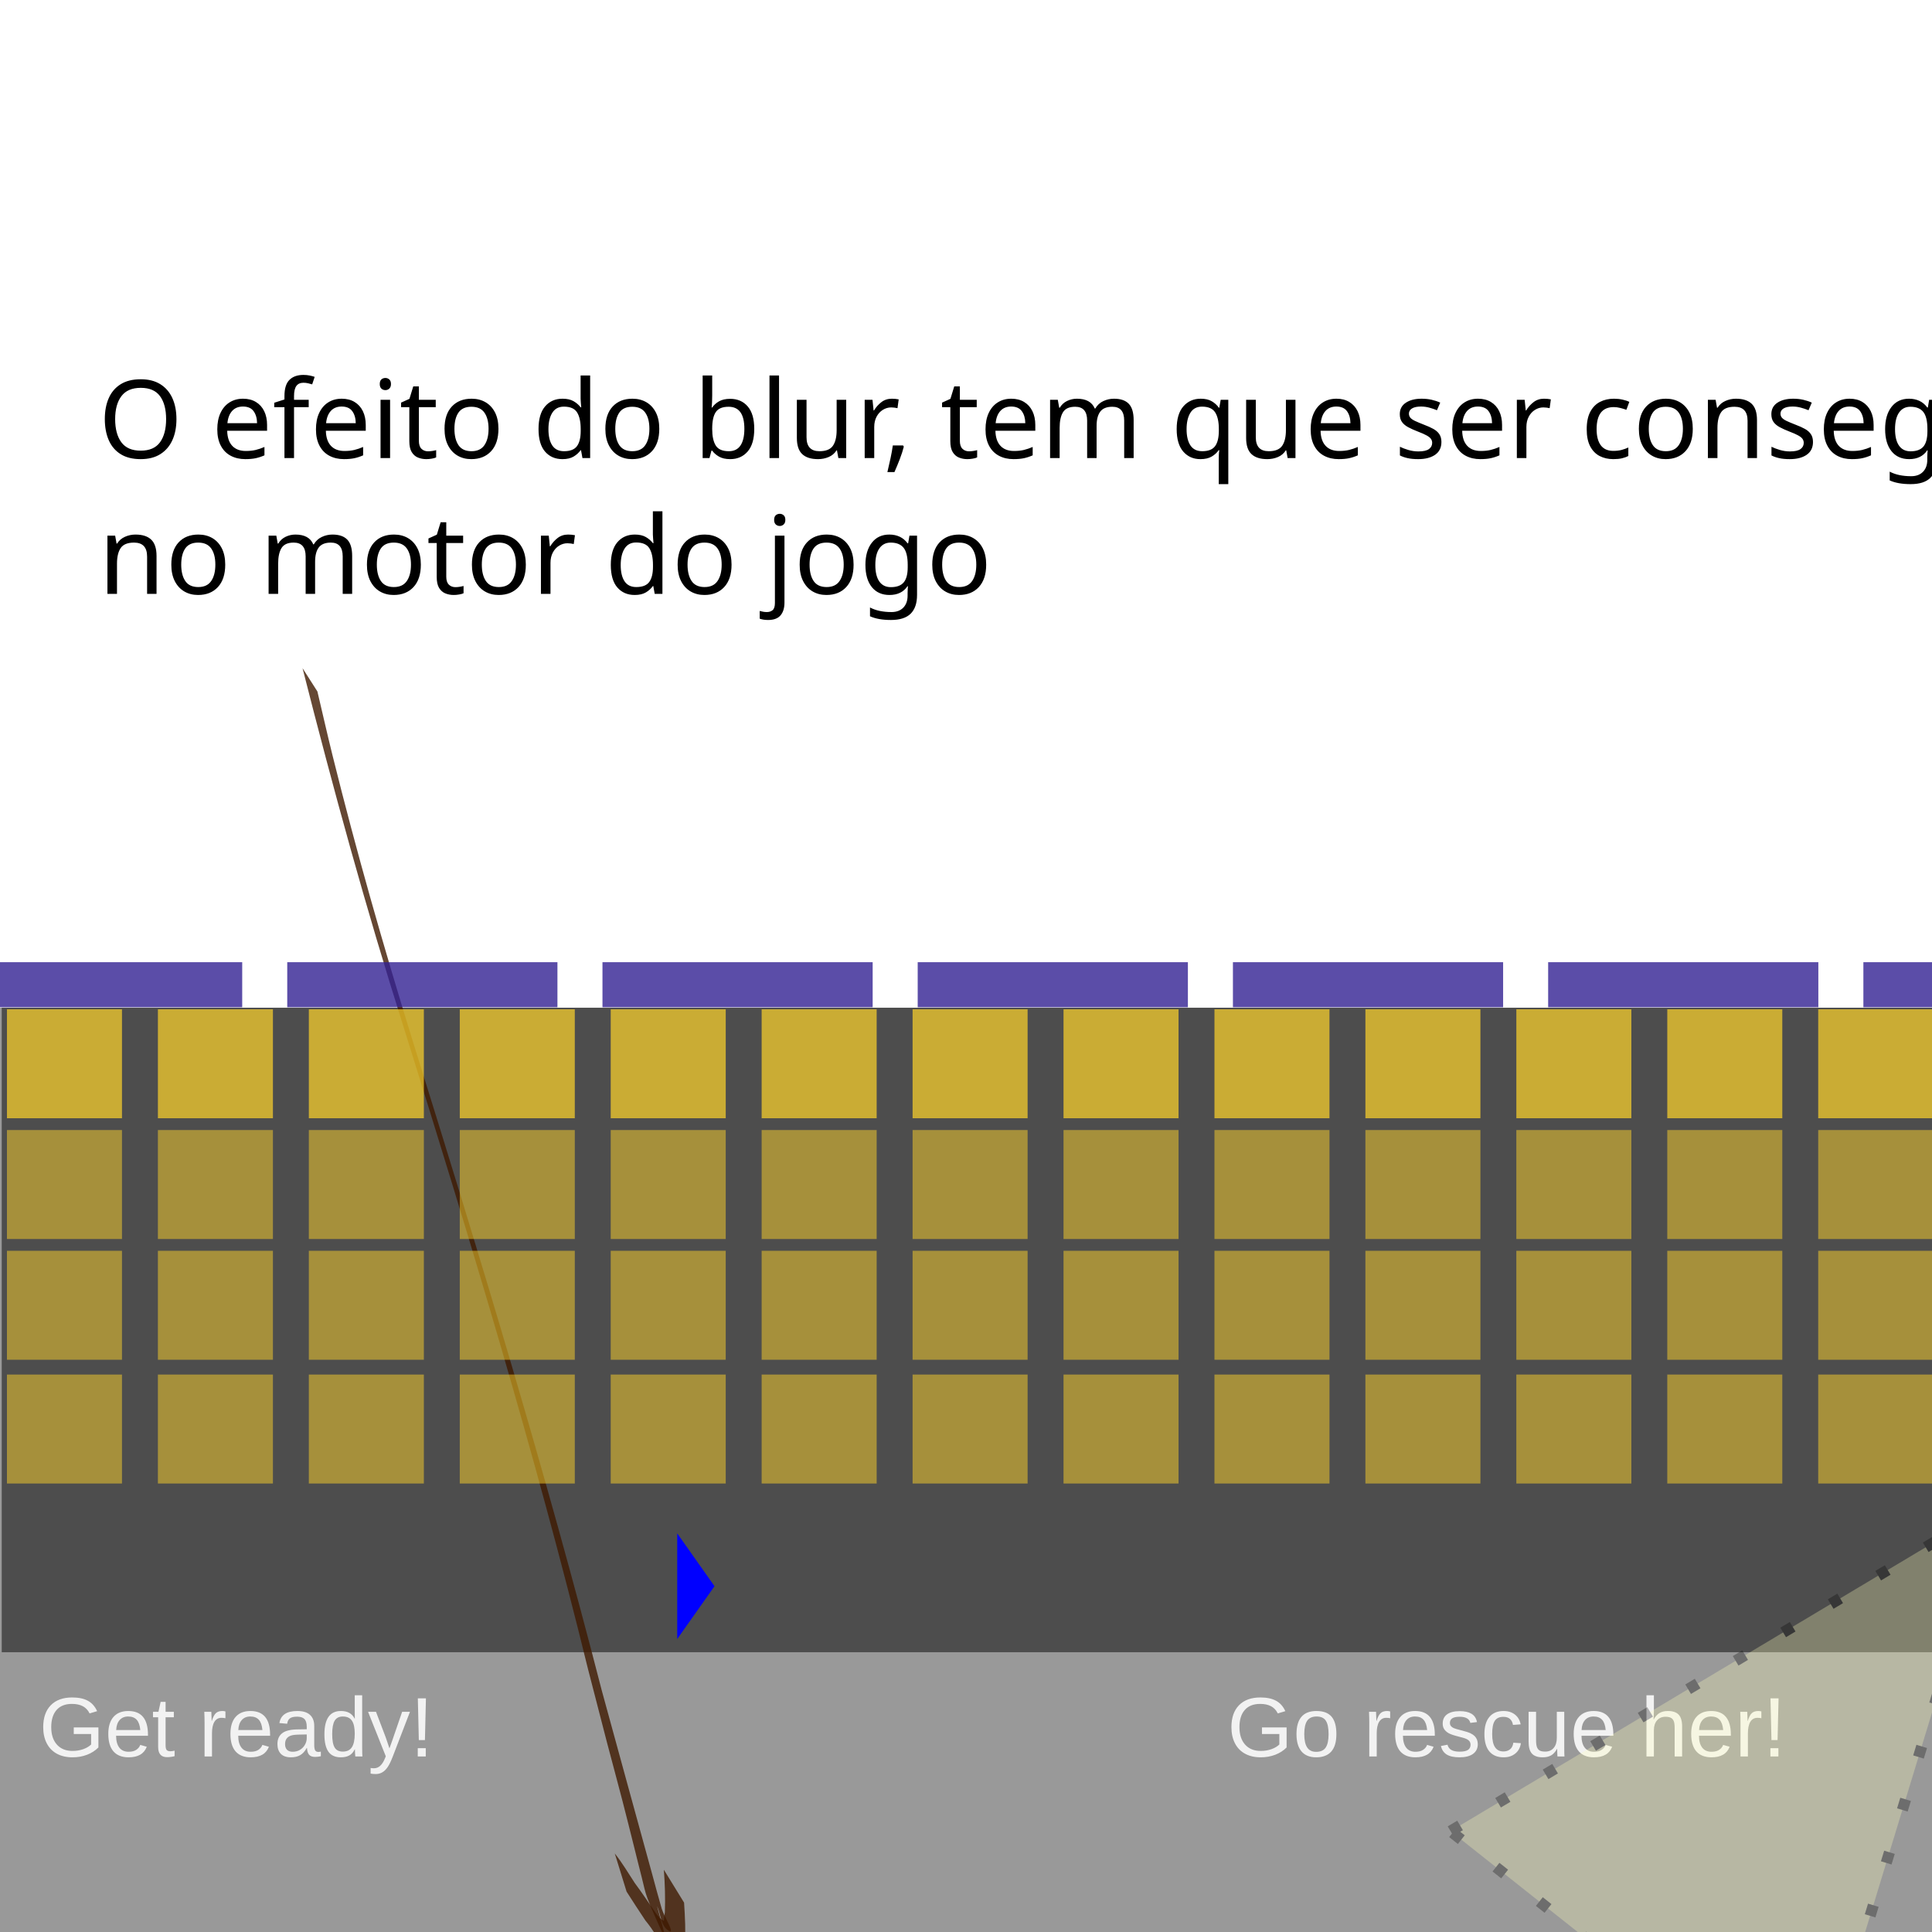
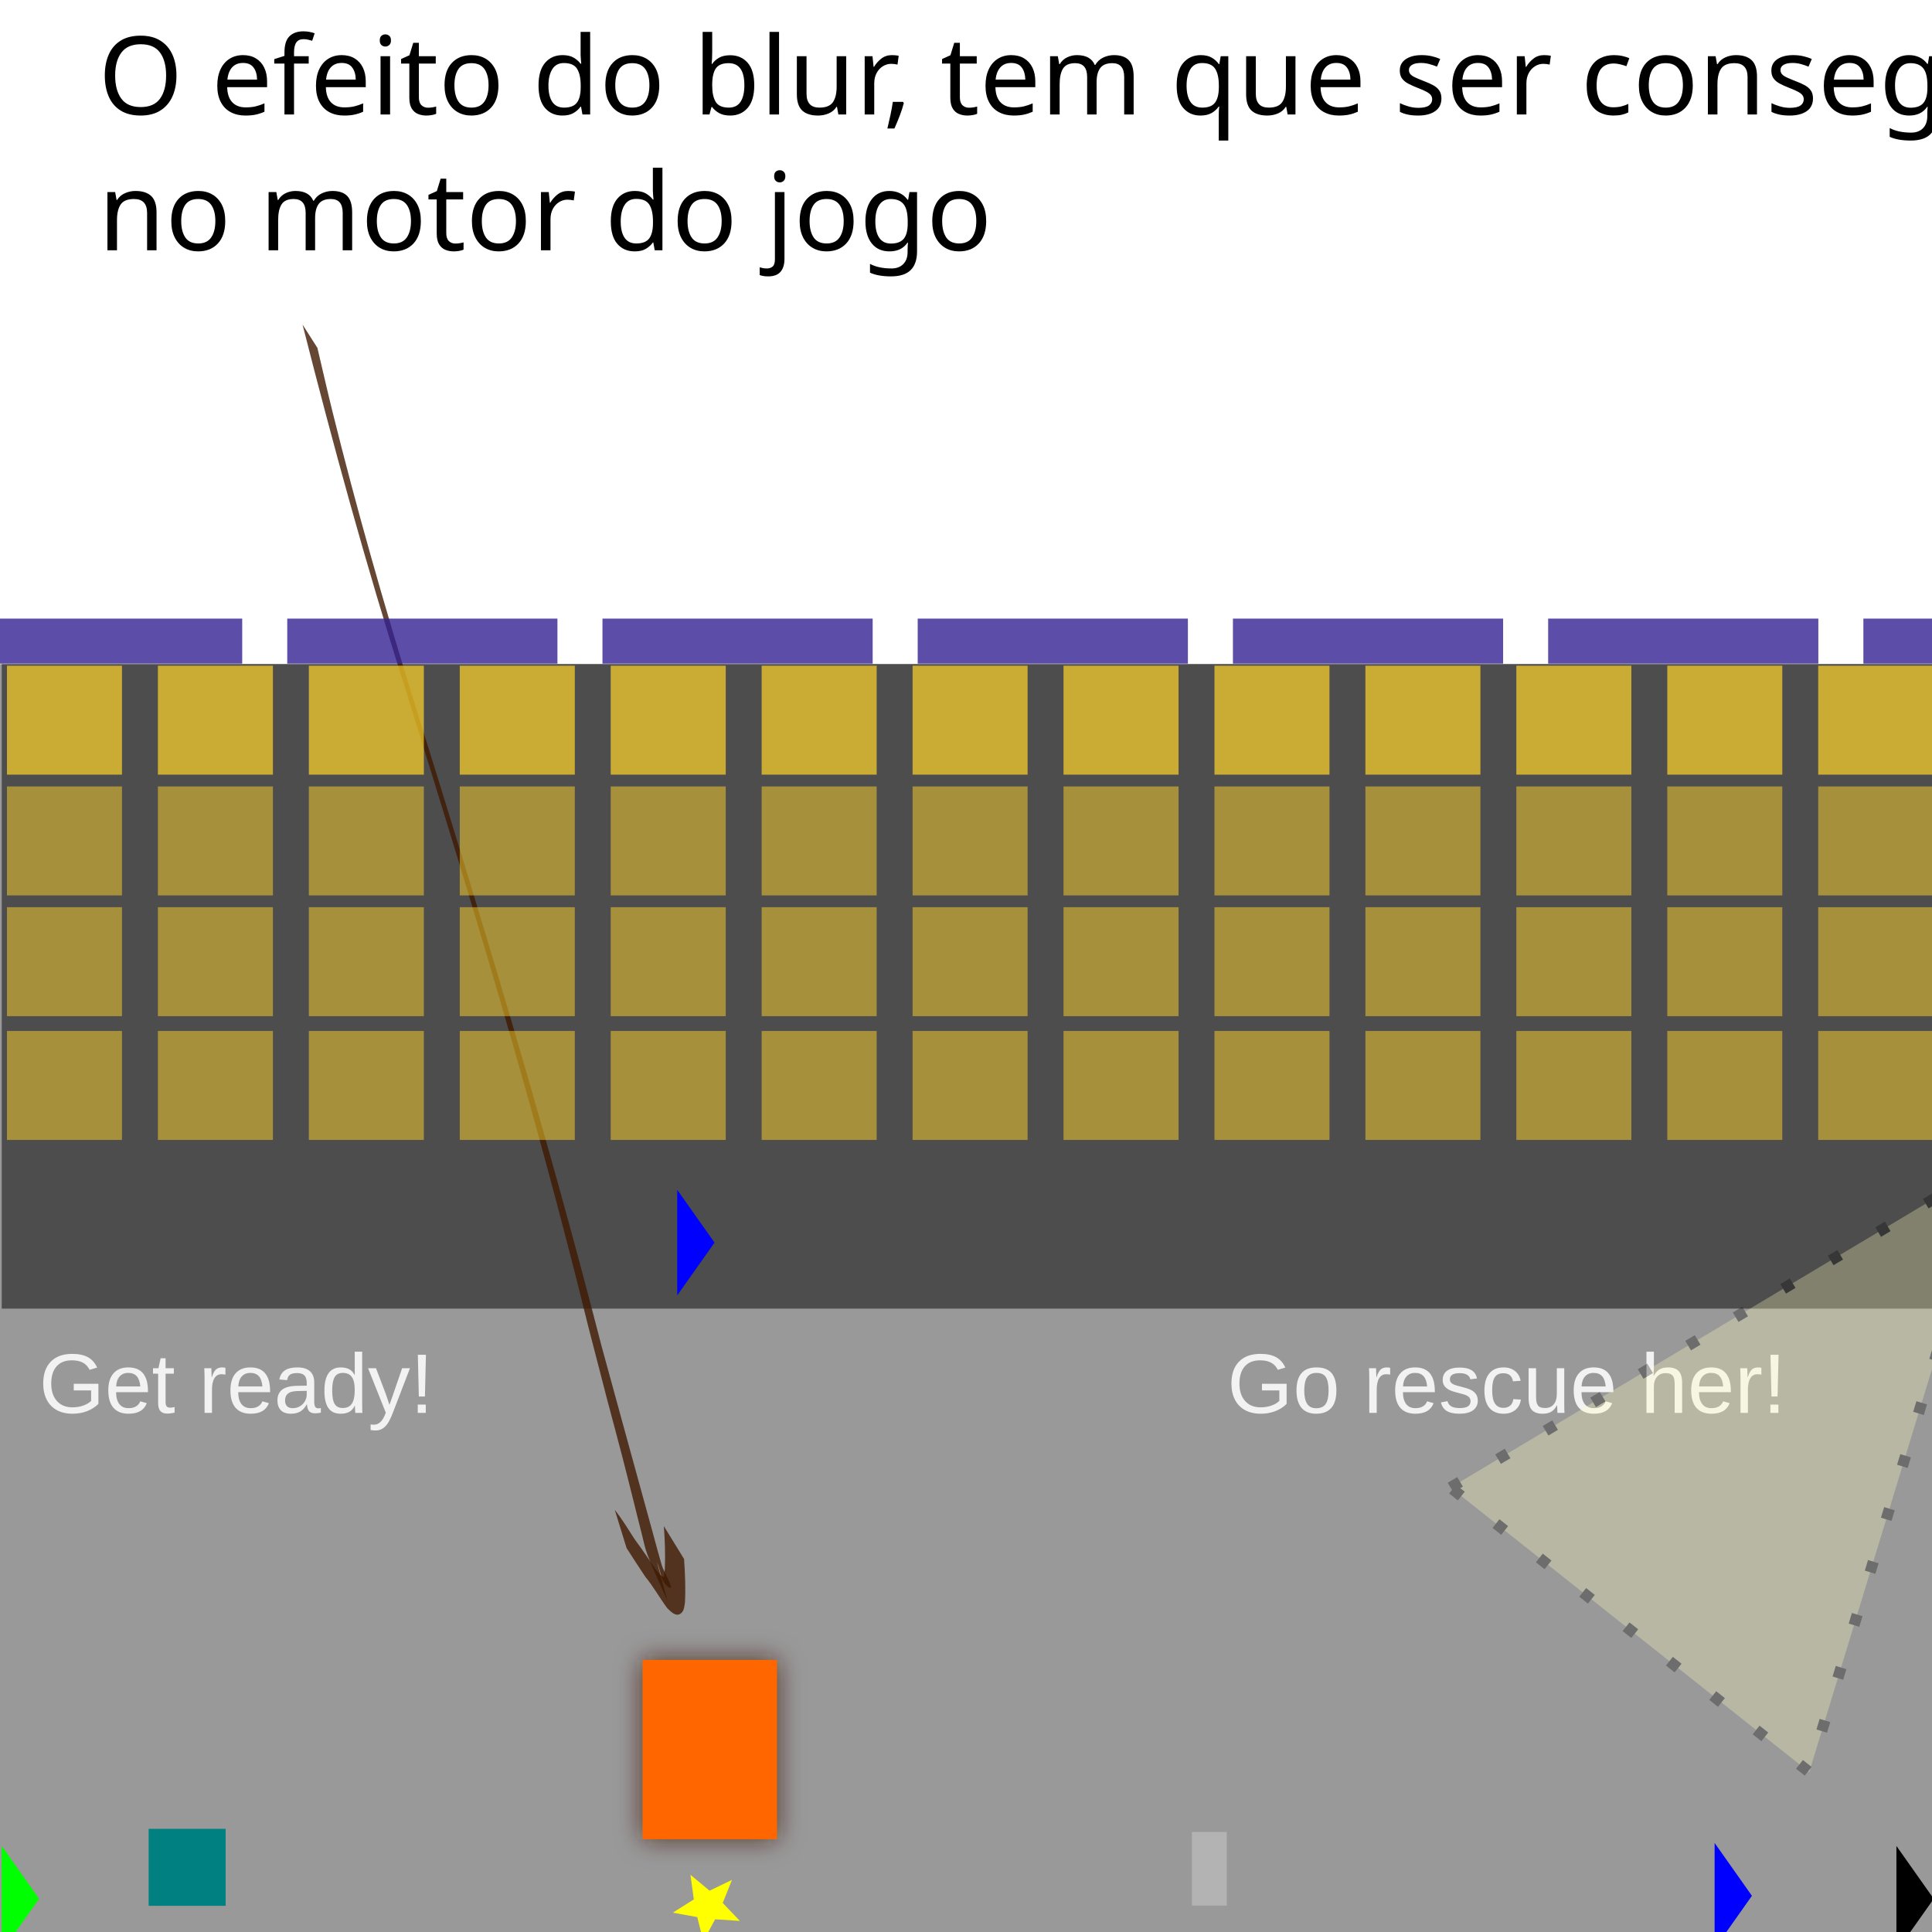
- <svg xmlns="http://www.w3.org/2000/svg" xmlns:xlink="http://www.w3.org/1999/xlink" width="1280" height="1280" id="svg2" version="1.1">
+ <svg xmlns="http://www.w3.org/2000/svg" width="1280" height="1280" id="svg1" version="1.1">
  <defs id="defs4">
-     <linearGradient id="linearGradient3133">
-       <stop style="stop-color:#ffcc00;stop-opacity:1;" offset="0" id="stop3135" />
-       <stop style="stop-color:#ffcc00;stop-opacity:0;" offset="1" id="stop3137" />
-     </linearGradient>
-     <radialGradient xlink:href="#linearGradient3133" id="radialGradient3139" cx="-734.304" cy="678.786" fx="-734.304" fy="678.786" r="60.279" gradientTransform="matrix(1.320153,0.8963683,-0.8051279,1.185778,776.5063,531.9375)" gradientUnits="userSpaceOnUse" />
    <filter id="filter3895" x="-0.224" width="1.448" y="-0.168" height="1.336">
      <feGaussianBlur stdDeviation="8.316" id="feGaussianBlur3897" />
    </filter>
  </defs>
-   <g id="layer1" transform="translate(0,227.6378)">
-     <path style="opacity:1;fill:#999999;stroke:none;fill-opacity:1" d="m 0,440 1280,0 0,1280 -1280,0 z" id="board" />
+   <g id="layer1">
+     <path style="opacity:1;fill:#999999;fill-opacity:1;stroke:none" d="m 0,440 1280,0 0,1280 -1280,0 z" id="board" />
    <path style="fill:#4d4d4d;fill-opacity:1;stroke:none" d="m 1281.147,1293 -1280,0 0,427 1280,0 z" id="path3370" />
    <path style="fill:#999999;fill-opacity:1;stroke:none" d="m 1281.147,867 -1280,0 0,426 1280,0 0,-426 z" id="path3368" />
    <path style="fill:#4d4d4d;fill-opacity:1;stroke:none" d="m 1.147,440 0,427 1280,0 0,-427 -1280,0 z" id="rect2997" />
-     <text xml:space="preserve" style="font-size:56px;font-style:normal;font-variant:normal;font-weight:normal;font-stretch:normal;text-align:start;line-height:125%;letter-spacing:0px;word-spacing:0px;text-anchor:start;fill:#f2f2f2;fill-opacity:1;stroke:none;font-family:Arial;-inkscape-font-specification:Arial" x="25.817" y="936.086" id="text2989">
+     <text xml:space="preserve" style="font-style:normal;font-variant:normal;font-weight:normal;font-stretch:normal;font-size:56px;line-height:125%;font-family:Arial;-inkscape-font-specification:Arial;text-align:start;letter-spacing:0px;word-spacing:0px;text-anchor:start;fill:#f2f2f2;fill-opacity:1;stroke:none" x="25.817" y="936.086" id="text2989">
      <tspan id="tspan2991" x="25.817" y="936.086">Get ready!</tspan>
    </text>
-     <text id="text2993" y="936.086" x="1261.225" style="font-size:56px;font-style:normal;font-variant:normal;font-weight:normal;font-stretch:normal;text-align:end;line-height:125%;letter-spacing:0px;word-spacing:0px;text-anchor:end;fill:#f2f2f2;fill-opacity:1;stroke:none;font-family:Arial;-inkscape-font-specification:Arial" xml:space="preserve">
+     <text id="text2993" y="936.086" x="1261.225" style="font-style:normal;font-variant:normal;font-weight:normal;font-stretch:normal;font-size:56px;line-height:125%;font-family:Arial;-inkscape-font-specification:Arial;text-align:end;letter-spacing:0px;word-spacing:0px;text-anchor:end;fill:#f2f2f2;fill-opacity:1;stroke:none" xml:space="preserve">
      <tspan y="936.086" x="1261.225" id="tspan2995">Go rescue her!</tspan>
    </text>
    <path id="goal" d="m 1256.431,1293 24.716,-35 -24.716,-35 z" style="fill:#000000;fill-opacity:1;stroke:none" />
    <path style="fill:#00ff00;fill-opacity:1;stroke:none" d="m 1.147,1223 24.716,35 -24.716,35 z" id="spawn" />
    <path style="fill:#d40000;stroke:none" d="m 1281.147,1295.5 0,-2.5 -1280,0 0,2.5" id="ground_1" />
    <path style="fill:#008080;fill-opacity:1;stroke:none" d="m 98.5,1211.648 51,0 0,51 -51,0 z" id="daBox" />
    <path style="fill:#ffff00;fill-opacity:1;stroke:none" d="m 473.778,1271.583 -7.793,14.488 -4.046,-15.946 -16.187,-2.934 13.915,-8.775 -2.211,-16.302 12.646,10.522 14.82,-7.14 -6.099,15.278 11.371,11.889 z" id="star" />
    <path id="trigger_2" d="m 789.678,1213.722 23.095,0 0,48.794 -23.095,0 z" style="fill:#b3b3b3;fill-opacity:1;stroke:none" custom-script="cs.out(&quot;trigger_2&quot;); function add(a,b){return a + '&lt;---&gt;' + b;}; cs.out(&quot;puff&gt;&gt;&gt; &quot; + add(__ACTOR_A, __ACTOR_B)); if (__EVENT_TYPE.indexOf(&quot;ON_COLLISION_BEGIN&quot;) !== -1)  if ((__ACTOR_A.indexOf(&quot;trigger&quot;) !== -1) || (__ACTOR_B.indexOf(&quot;trigger&quot;) !== -1))   cs.m.jump();" />
    <path id="path3045" d="m 425.678,1099.722 89.095,0 0,118.794 -89.095,0 z" style="opacity:0.77;fill:#3e1900;fill-opacity:1;stroke:none;filter:url(#filter3895)" />
    <path style="opacity:1;fill:#ff6600;fill-opacity:1;stroke:none" d="m 425.678,1099.722 89.095,0 0,118.794 -89.095,0 z" id="wall_3341" />
    <g id="g3108" transform="matrix(0.08091831,-0.618316,0.6639135,0.0868856,-326.8089,1319.316)">
      <path d="m 571.533,1088.619 c 15.214,-8.495 30.092,-17.621 45.642,-25.484 6.646,-3.361 13.844,-5.499 20.815,-8.122 10.786,-4.059 21.634,-7.948 32.451,-11.922 15.013,-5.548 30.061,-11.003 45.039,-16.645 19.993,-7.531 39.915,-15.248 59.872,-22.872 25.109,-9.421 50.217,-18.843 75.326,-28.264 220.06,-79.63 435.747,-170.657 650.599,-263.242 119.906,-52.236 241.706,-99.829 364.309,-145.291 0,0 -22.51,17.581 -22.51,17.581 l 0,0 c -21.744,7.677 -43.567,15.132 -65.231,23.031 -97.895,35.695 -194.553,74.659 -290.37,115.592 -217.467,93.688 -435.735,185.687 -657.578,268.619 -62.516,24.299 -124.879,48.965 -187.357,73.357 -11.439,4.466 -22.92,8.829 -34.279,13.493 -7.534,3.094 -25.757,17.192 -22.391,9.777 3.954,-8.712 16.424,-9.816 24.637,-14.724 0,0 -38.973,15.117 -38.973,15.117 z" id="path3873" style="opacity:0.8;fill:#3e1900;fill-opacity:1;stroke:none" />
      <path d="m 660.012,1025.281 c -8.836,8.485 -18.829,15.783 -28.415,23.424 -9.623,8.72 -19.735,16.849 -29.682,25.182 -2.11,2.384 -5.348,4.94 -6.027,8.322 -0.031,0.155 0.298,-0.124 0.456,-0.133 0.908,-0.051 1.819,-0.033 2.729,-0.045 2.03,-0.026 4.06,-0.046 6.09,-0.068 14.943,-1.294 29.731,-3.561 44.44,-6.436 0,0 -31.837,24.062 -31.837,24.062 l 0,0 c -15.208,2.835 -30.493,5.375 -45.944,6.466 -4.04,-0.233 -8.117,0.383 -11.515,-2.385 -5.364,-4.368 0.456,-10.592 3.349,-14.231 9.651,-8.816 20.65,-16.152 29.906,-25.468 9.251,-7.432 18.43,-14.947 27.826,-22.187 0,0 38.625,-16.502 38.625,-16.502 z" id="path3877" style="opacity:0.8;fill:#3e1900;fill-opacity:1;stroke:none" />
    </g>
-     <text xml:space="preserve" style="font-size:72px;font-style:normal;font-weight:normal;line-height:125%;letter-spacing:0px;word-spacing:0px;fill:#000000;fill-opacity:1;stroke:none;font-family:Sans" x="65.054" y="75.832" id="blah_txt3879">
+     <text xml:space="preserve" style="font-style:normal;font-weight:normal;font-size:72px;line-height:125%;font-family:Sans;letter-spacing:0px;word-spacing:0px;fill:#000000;fill-opacity:1;stroke:none" x="65.054" y="75.832" id="blah_txt3879">
      <tspan id="tspan3881" x="65.054" y="75.832">O efeito do blur, tem que ser conseguido</tspan>
      <tspan x="65.054" y="165.832" id="tspan3883">no motor do jogo</tspan>
    </text>
-     <path id="wall_3061" d="m 4.614,441.042 76.202,0 0,72.191 -76.202,0 z" style="fill:#ffd42a;fill-opacity:1;stroke:none;opacity:0.7" />
-     <path style="opacity:0.8;fill:none;stroke:#322192;stroke-width:29.835;stroke-miterlimit:4;stroke-opacity:1;stroke-dasharray:179.011, 29.835;stroke-dashoffset:0" d="m -18.54,424.756 1321.291,0 0,1310.046 -1321.291,0 z" id="camera_1610" />
+     <path id="wall_3061" d="m 4.614,441.042 76.202,0 0,72.191 -76.202,0 z" style="opacity:0.7;fill:#ffd42a;fill-opacity:1;stroke:none" />
+     <path style="opacity:0.8;fill:none;stroke:#322192;stroke-width:29.835;stroke-miterlimit:4;stroke-dasharray:179.011, 29.835;stroke-dashoffset:0;stroke-opacity:1" d="m -18.54,424.756 1321.291,0 0,1310.046 -1321.291,0 z" id="camera_1610" />
    <path style="opacity:0.75;fill:#ffd42a;fill-opacity:1;stroke:none" d="m 1101.701,1560.756 176.777,0 0,155.564 -176.777,0 z" id="wall_3017" />
-     <path style="opacity:0.292;fill:#ffffbb;stroke:#000000;stroke-width:7.334;stroke-miterlimit:4;stroke-opacity:1;stroke-dasharray:7.334, 29.335;stroke-dashoffset:0;fill-opacity:1" d="m 961.031,985.527 360.687,-215.463 -123.055,404.009 z" id="lightsource_3069" />
-     <path style="fill:#ffd42a;fill-opacity:1;stroke:none;opacity:0.7" d="m 104.614,441.042 76.202,0 0,72.191 -76.202,0 z" id="wall_3788" />
-     <path id="wall_3790" d="m 204.614,441.042 76.202,0 0,72.191 -76.202,0 z" style="fill:#ffd42a;fill-opacity:1;stroke:none;opacity:0.7" />
-     <path style="fill:#ffd42a;fill-opacity:1;stroke:none;opacity:0.7" d="m 304.614,441.042 76.202,0 0,72.191 -76.202,0 z" id="wall_3792" />
-     <path id="wall_3794" d="m 404.614,441.042 76.202,0 0,72.191 -76.202,0 z" style="fill:#ffd42a;fill-opacity:1;stroke:none;opacity:0.7" />
-     <path style="fill:#ffd42a;fill-opacity:1;stroke:none;opacity:0.7" d="m 504.614,441.042 76.202,0 0,72.191 -76.202,0 z" id="wall_3796" />
-     <path id="wall_3798" d="m 604.614,441.042 76.202,0 0,72.191 -76.202,0 z" style="fill:#ffd42a;fill-opacity:1;stroke:none;opacity:0.7" />
-     <path style="fill:#ffd42a;fill-opacity:1;stroke:none;opacity:0.7" d="m 704.614,441.042 76.202,0 0,72.191 -76.202,0 z" id="wall_3800" />
-     <path id="wall_3802" d="m 804.614,441.042 76.202,0 0,72.191 -76.202,0 z" style="fill:#ffd42a;fill-opacity:1;stroke:none;opacity:0.7" />
-     <path style="fill:#ffd42a;fill-opacity:1;stroke:none;opacity:0.7" d="m 904.614,441.042 76.202,0 0,72.191 -76.202,0 z" id="wall_3804" />
-     <path id="wall_3806" d="m 1004.614,441.042 76.202,0 0,72.191 -76.201,0 z" style="fill:#ffd42a;fill-opacity:1;stroke:none;opacity:0.7" />
-     <path style="fill:#ffd42a;fill-opacity:1;stroke:none;opacity:0.7" d="m 1104.614,441.042 76.202,0 0,72.191 -76.201,0 z" id="wall_3808" />
-     <path id="wall_3810" d="m 1204.614,441.042 76.202,0 0,72.191 -76.201,0 z" style="fill:#ffd42a;fill-opacity:1;stroke:none;opacity:0.7" />
+     <path style="opacity:0.292;fill:#ffffbb;fill-opacity:1;stroke:#000000;stroke-width:7.334;stroke-miterlimit:4;stroke-dasharray:7.334, 29.335;stroke-dashoffset:0;stroke-opacity:1" d="m 961.031,985.527 360.687,-215.463 -123.055,404.009 z" id="lightsource_3069" />
+     <path style="opacity:0.7;fill:#ffd42a;fill-opacity:1;stroke:none" d="m 104.614,441.042 76.202,0 0,72.191 -76.202,0 z" id="wall_3788" />
+     <path id="wall_3790" d="m 204.614,441.042 76.202,0 0,72.191 -76.202,0 z" style="opacity:0.7;fill:#ffd42a;fill-opacity:1;stroke:none" />
+     <path style="opacity:0.7;fill:#ffd42a;fill-opacity:1;stroke:none" d="m 304.614,441.042 76.202,0 0,72.191 -76.202,0 z" id="wall_3792" />
+     <path id="wall_3794" d="m 404.614,441.042 76.202,0 0,72.191 -76.202,0 z" style="opacity:0.7;fill:#ffd42a;fill-opacity:1;stroke:none" />
+     <path style="opacity:0.7;fill:#ffd42a;fill-opacity:1;stroke:none" d="m 504.614,441.042 76.202,0 0,72.191 -76.202,0 z" id="wall_3796" />
+     <path id="wall_3798" d="m 604.614,441.042 76.202,0 0,72.191 -76.202,0 z" style="opacity:0.7;fill:#ffd42a;fill-opacity:1;stroke:none" />
+     <path style="opacity:0.7;fill:#ffd42a;fill-opacity:1;stroke:none" d="m 704.614,441.042 76.202,0 0,72.191 -76.202,0 z" id="wall_3800" />
+     <path id="wall_3802" d="m 804.614,441.042 76.202,0 0,72.191 -76.202,0 z" style="opacity:0.7;fill:#ffd42a;fill-opacity:1;stroke:none" />
+     <path style="opacity:0.7;fill:#ffd42a;fill-opacity:1;stroke:none" d="m 904.614,441.042 76.202,0 0,72.191 -76.202,0 z" id="wall_3804" />
+     <path id="wall_3806" d="m 1004.614,441.042 76.202,0 0,72.191 -76.201,0 z" style="opacity:0.7;fill:#ffd42a;fill-opacity:1;stroke:none" />
+     <path style="opacity:0.7;fill:#ffd42a;fill-opacity:1;stroke:none" d="m 1104.614,441.042 76.202,0 0,72.191 -76.201,0 z" id="wall_3808" />
+     <path id="wall_3810" d="m 1204.614,441.042 76.202,0 0,72.191 -76.201,0 z" style="opacity:0.7;fill:#ffd42a;fill-opacity:1;stroke:none" />
    <path style="opacity:0.5;fill:#ffd42a;fill-opacity:1;stroke:none" d="m 4.614,521.042 76.202,0 0,72.191 -76.202,0 z" id="wall_3863" />
    <path id="wall_3865" d="m 104.614,521.042 76.202,0 0,72.191 -76.202,0 z" style="opacity:0.5;fill:#ffd42a;fill-opacity:1;stroke:none" />
    <path style="opacity:0.5;fill:#ffd42a;fill-opacity:1;stroke:none" d="m 204.614,521.042 76.202,0 0,72.191 -76.202,0 z" id="wall_3867" />
    <path id="wall_3869" d="m 304.614,521.042 76.202,0 0,72.191 -76.202,0 z" style="opacity:0.5;fill:#ffd42a;fill-opacity:1;stroke:none" />
    <path style="opacity:0.5;fill:#ffd42a;fill-opacity:1;stroke:none" d="m 404.614,521.042 76.202,0 0,72.191 -76.202,0 z" id="wall_3871" />
    <path id="wall_3874" d="m 504.614,521.042 76.202,0 0,72.191 -76.202,0 z" style="opacity:0.5;fill:#ffd42a;fill-opacity:1;stroke:none" />
    <path style="opacity:0.5;fill:#ffd42a;fill-opacity:1;stroke:none" d="m 604.614,521.042 76.202,0 0,72.191 -76.202,0 z" id="wall_3876" />
    <path id="wall_3878" d="m 704.614,521.042 76.202,0 0,72.191 -76.202,0 z" style="opacity:0.5;fill:#ffd42a;fill-opacity:1;stroke:none" />
    <path style="opacity:0.5;fill:#ffd42a;fill-opacity:1;stroke:none" d="m 804.614,521.042 76.202,0 0,72.191 -76.202,0 z" id="wall_3880" />
    <path id="wall_3882" d="m 904.614,521.042 76.202,0 0,72.191 -76.202,0 z" style="opacity:0.5;fill:#ffd42a;fill-opacity:1;stroke:none" />
    <path style="opacity:0.5;fill:#ffd42a;fill-opacity:1;stroke:none" d="m 1004.614,521.042 76.202,0 0,72.191 -76.201,0 z" id="wall_3884" />
    <path id="wall_3886" d="m 1104.614,521.042 76.202,0 0,72.191 -76.201,0 z" style="opacity:0.5;fill:#ffd42a;fill-opacity:1;stroke:none" />
    <path style="opacity:0.5;fill:#ffd42a;fill-opacity:1;stroke:none" d="m 1204.614,521.042 76.202,0 0,72.191 -76.201,0 z" id="wall_3888" />
    <path id="wall_3890" d="m 4.614,601.042 76.202,0 0,72.191 -76.202,0 z" style="opacity:0.5;fill:#ffd42a;fill-opacity:1;stroke:none" />
    <path style="opacity:0.5;fill:#ffd42a;fill-opacity:1;stroke:none" d="m 104.614,601.042 76.202,0 0,72.191 -76.202,0 z" id="wall_3892" />
    <path id="wall_3894" d="m 204.614,601.042 76.202,0 0,72.191 -76.202,0 z" style="opacity:0.5;fill:#ffd42a;fill-opacity:1;stroke:none" />
    <path style="opacity:0.5;fill:#ffd42a;fill-opacity:1;stroke:none" d="m 304.614,601.042 76.202,0 0,72.191 -76.202,0 z" id="wall_3896" />
    <path id="wall_3898" d="m 404.614,601.042 76.202,0 0,72.191 -76.202,0 z" style="opacity:0.5;fill:#ffd42a;fill-opacity:1;stroke:none" />
    <path style="opacity:0.5;fill:#ffd42a;fill-opacity:1;stroke:none" d="m 504.614,601.042 76.202,0 0,72.191 -76.202,0 z" id="wall_3900" />
    <path id="wall_3902" d="m 604.614,601.042 76.202,0 0,72.191 -76.202,0 z" style="opacity:0.5;fill:#ffd42a;fill-opacity:1;stroke:none" />
    <path style="opacity:0.5;fill:#ffd42a;fill-opacity:1;stroke:none" d="m 704.614,601.042 76.202,0 0,72.191 -76.202,0 z" id="wall_3904" />
    <path id="wall_3906" d="m 804.614,601.042 76.202,0 0,72.191 -76.202,0 z" style="opacity:0.5;fill:#ffd42a;fill-opacity:1;stroke:none" />
    <path style="opacity:0.5;fill:#ffd42a;fill-opacity:1;stroke:none" d="m 904.614,601.042 76.202,0 0,72.191 -76.202,0 z" id="wall_3908" />
    <path id="wall_3910" d="m 1004.614,601.042 76.202,0 0,72.191 -76.201,0 z" style="opacity:0.5;fill:#ffd42a;fill-opacity:1;stroke:none" />
    <path style="opacity:0.5;fill:#ffd42a;fill-opacity:1;stroke:none" d="m 1104.614,601.042 76.202,0 0,72.191 -76.201,0 z" id="wall_3912" />
    <path id="wall_3914" d="m 1204.614,601.042 76.202,0 0,72.191 -76.201,0 z" style="opacity:0.5;fill:#ffd42a;fill-opacity:1;stroke:none" />
    <path style="opacity:0.5;fill:#ffd42a;fill-opacity:1;stroke:none" d="m 4.614,683.042 76.202,0 0,72.191 -76.202,0 z" id="wall_3916" />
    <path id="wall_3918" d="m 104.614,683.042 76.202,0 0,72.191 -76.202,0 z" style="opacity:0.5;fill:#ffd42a;fill-opacity:1;stroke:none" />
    <path style="opacity:0.5;fill:#ffd42a;fill-opacity:1;stroke:none" d="m 204.614,683.042 76.202,0 0,72.191 -76.202,0 z" id="wall_3920" />
    <path id="wall_3922" d="m 304.614,683.042 76.202,0 0,72.191 -76.202,0 z" style="opacity:0.5;fill:#ffd42a;fill-opacity:1;stroke:none" />
    <path style="opacity:0.5;fill:#ffd42a;fill-opacity:1;stroke:none" d="m 404.614,683.042 76.202,0 0,72.191 -76.202,0 z" id="wall_3924" />
    <path id="wall_3926" d="m 504.614,683.042 76.202,0 0,72.191 -76.202,0 z" style="opacity:0.5;fill:#ffd42a;fill-opacity:1;stroke:none" />
    <path style="opacity:0.5;fill:#ffd42a;fill-opacity:1;stroke:none" d="m 604.614,683.042 76.202,0 0,72.191 -76.202,0 z" id="wall_3928" />
    <path id="wall_3930" d="m 704.614,683.042 76.202,0 0,72.191 -76.202,0 z" style="opacity:0.5;fill:#ffd42a;fill-opacity:1;stroke:none" />
    <path style="opacity:0.5;fill:#ffd42a;fill-opacity:1;stroke:none" d="m 804.614,683.042 76.202,0 0,72.191 -76.202,0 z" id="wall_3932" />
    <path id="wall_3934" d="m 904.614,683.042 76.202,0 0,72.191 -76.202,0 z" style="opacity:0.5;fill:#ffd42a;fill-opacity:1;stroke:none" />
    <path style="opacity:0.5;fill:#ffd42a;fill-opacity:1;stroke:none" d="m 1004.614,683.042 76.202,0 0,72.191 -76.201,0 z" id="wall_3936" />
    <path id="wall_3938" d="m 1104.614,683.042 76.202,0 0,72.191 -76.201,0 z" style="opacity:0.5;fill:#ffd42a;fill-opacity:1;stroke:none" />
    <path style="opacity:0.5;fill:#ffd42a;fill-opacity:1;stroke:none" d="m 1204.614,683.042 76.202,0 0,72.191 -76.201,0 z" id="wall_3940" />
    <path style="fill:#0000ff;fill-opacity:1;stroke:none" d="m 1135.983,1291.009 24.716,-35 -24.716,-35 z" id="portal_entry_1" />
    <path id="portal_exit_1" d="m 448.676,788.26 24.716,35 -24.716,35 z" style="fill:#0000ff;fill-opacity:1;stroke:none" />
  </g>
</svg>
